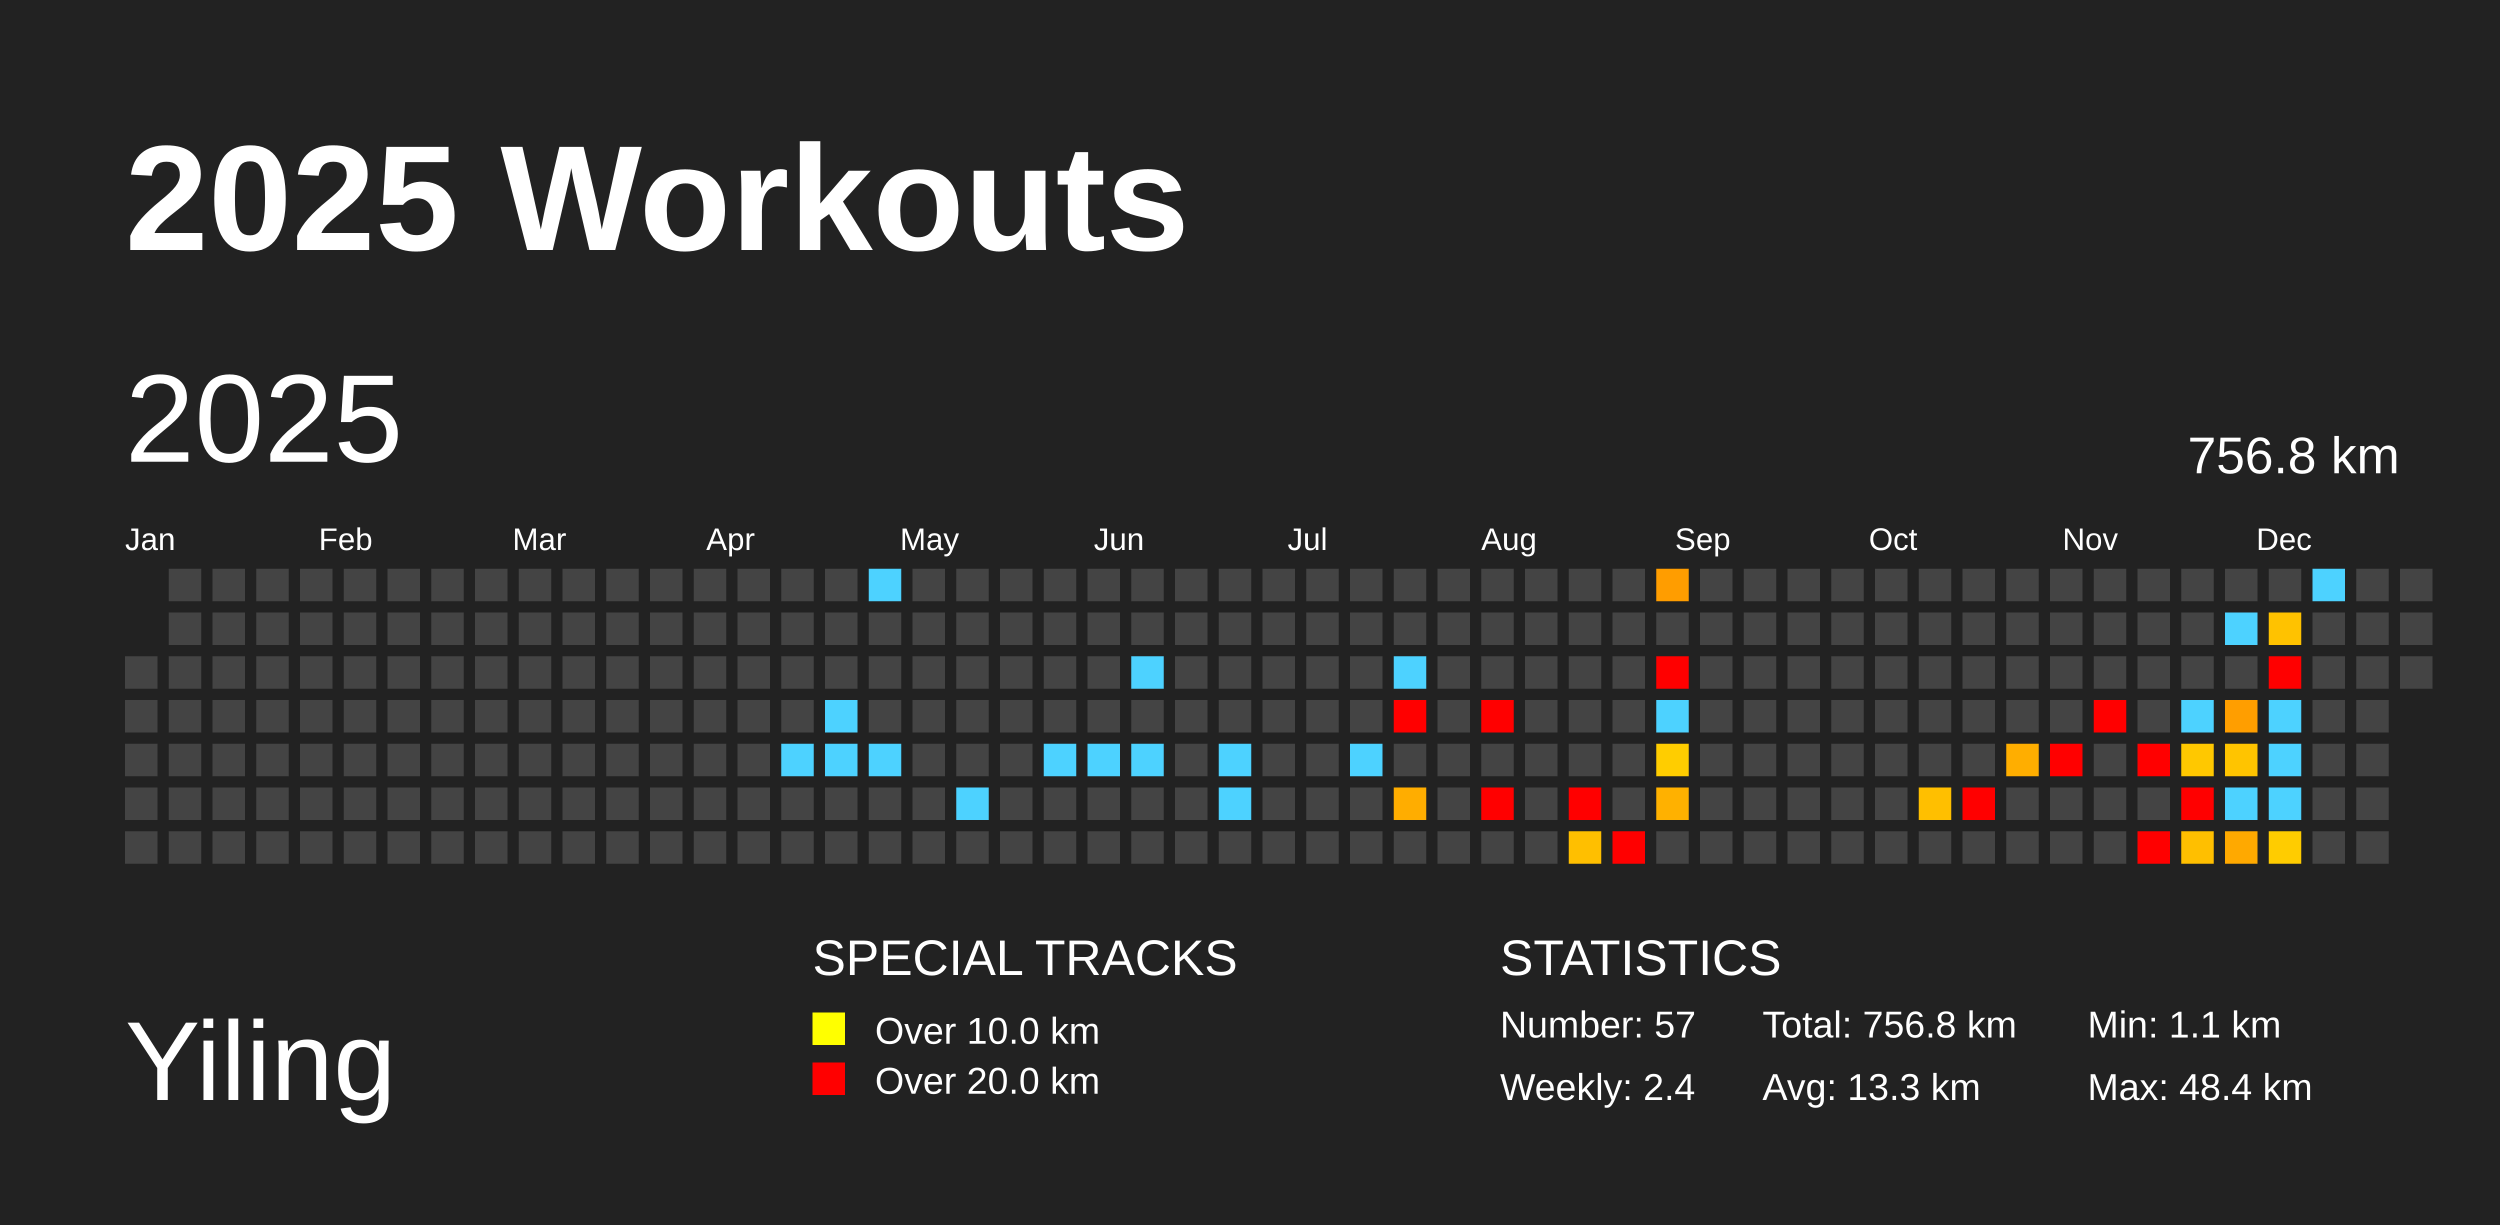
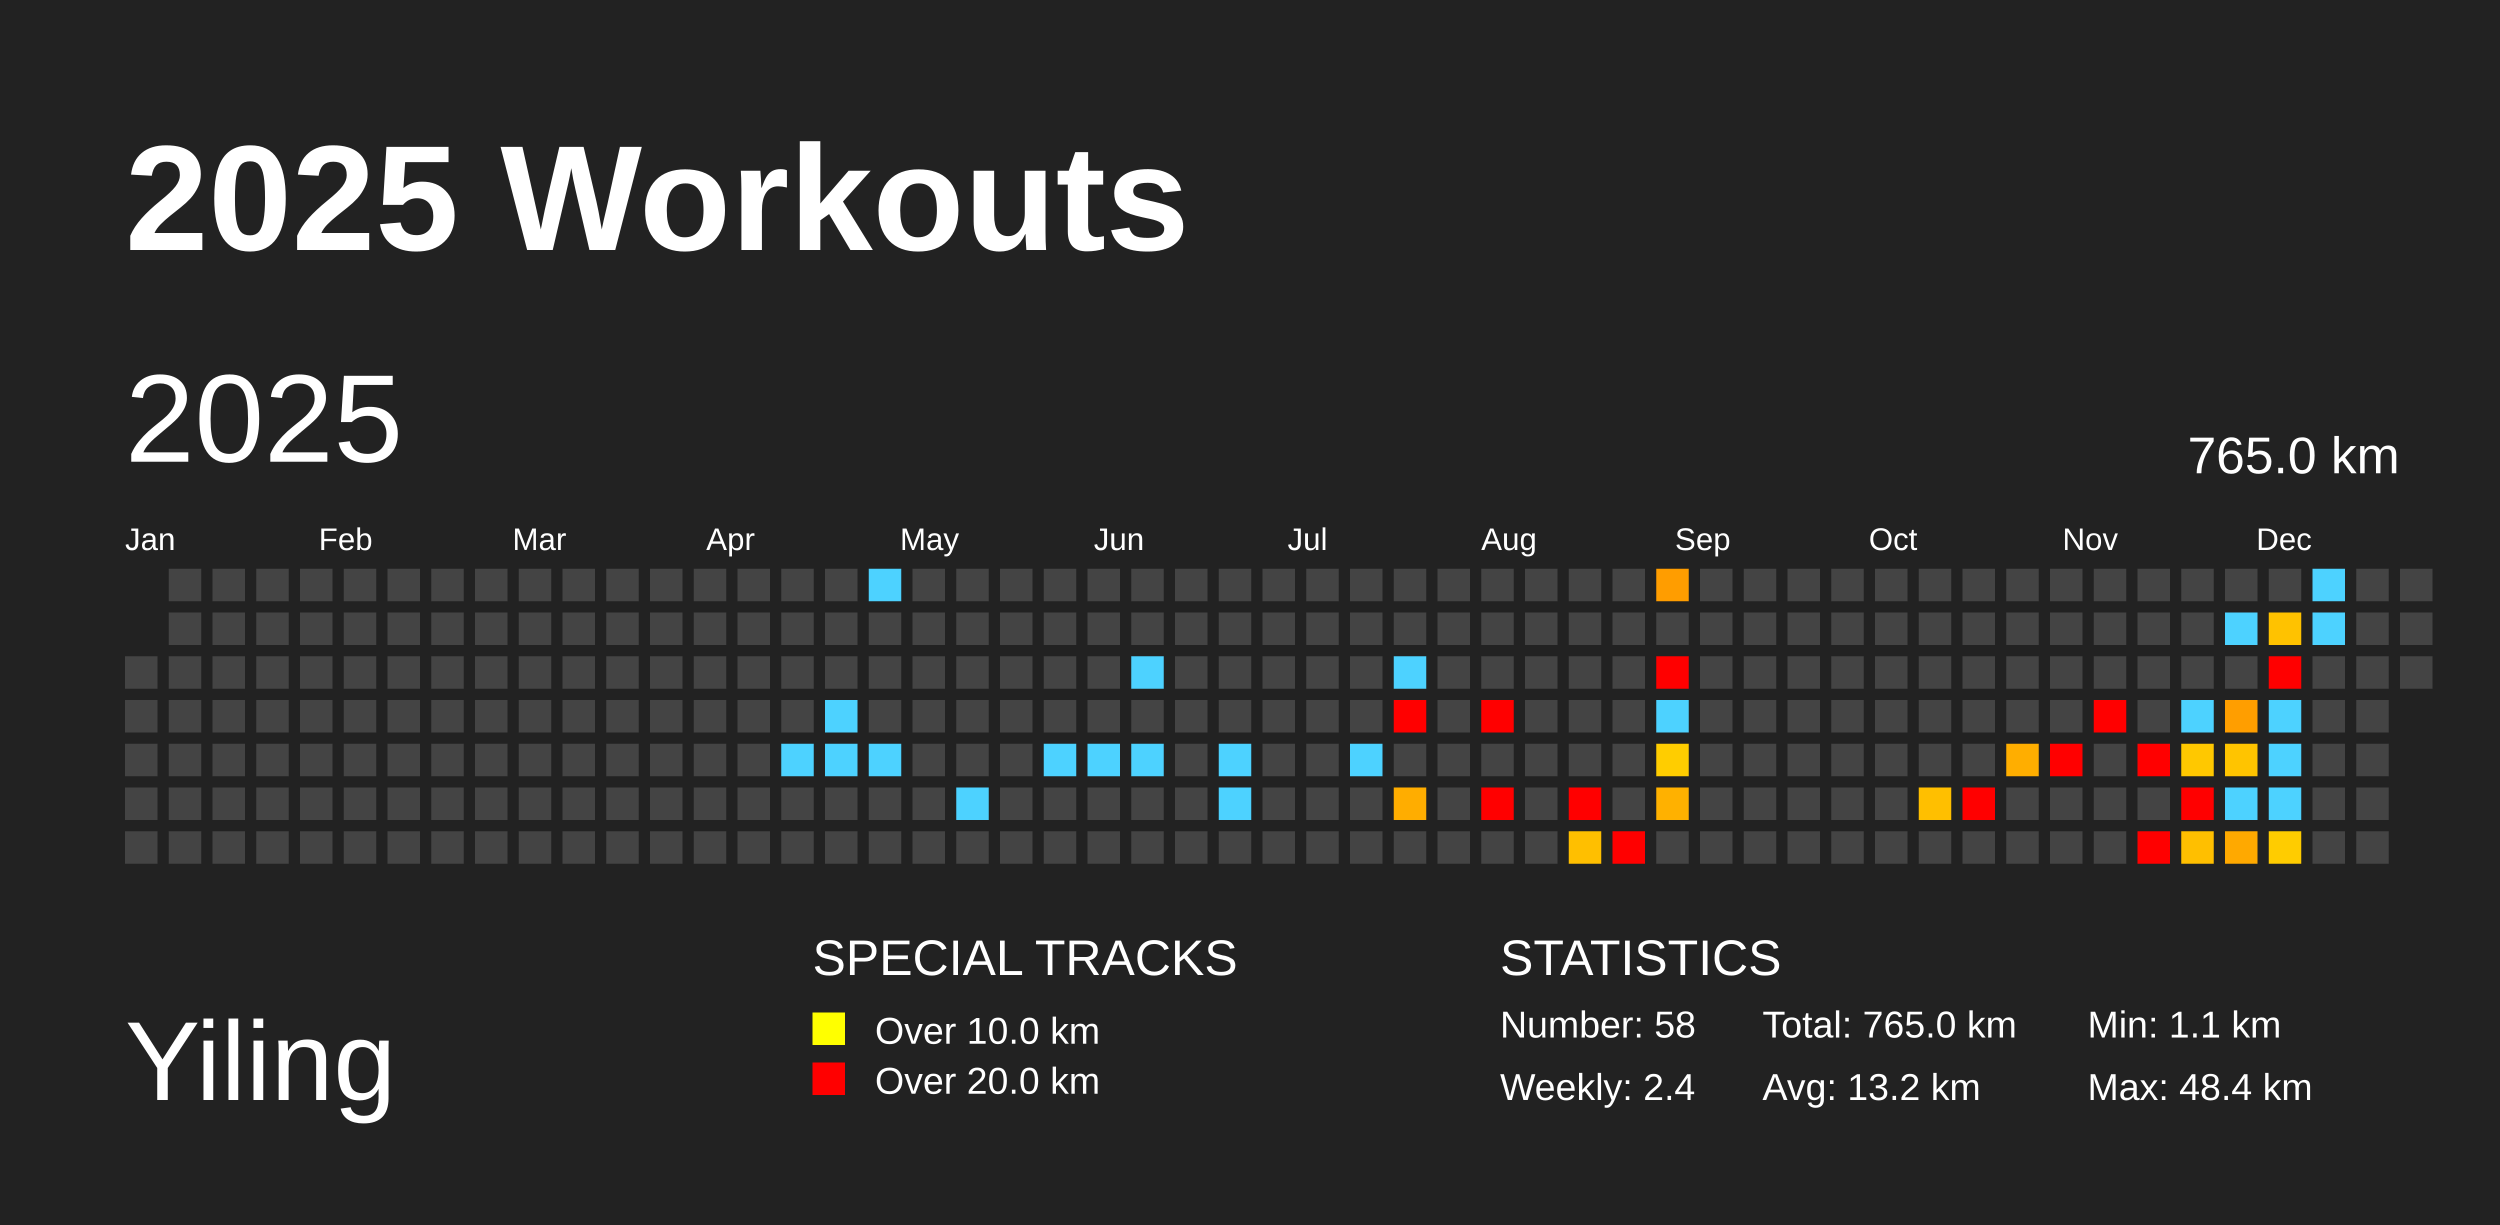
<svg xmlns="http://www.w3.org/2000/svg" baseProfile="full" height="98mm" version="1.1" viewBox="0,0,200,98" width="200mm">
  <defs />
  <rect fill="#222222" height="98" width="200" x="0" y="0" />
  <text fill="#FFFFFF" style="font-size:12px; font-family:Arial; font-weight:bold;" x="10" y="20">2025 Workouts</text>
  <text fill="#FFFFFF" style="font-size:9px; font-family:Arial" x="10" y="88">Yiling</text>
  <text fill="#FFFFFF" style="font-size:4px; font-family:Arial" x="65" y="78">SPECIAL TRACKS</text>
  <rect fill="yellow" height="2.6" width="2.6" x="65" y="81" />
  <text fill="#FFFFFF" style="font-size:3px; font-family:Arial" x="70" y="83.5">Over 10.0 km</text>
  <rect fill="red" height="2.6" width="2.6" x="65" y="85" />
  <text fill="#FFFFFF" style="font-size:3px; font-family:Arial" x="70" y="87.5">Over 20.0 km</text>
  <text fill="#FFFFFF" style="font-size:4px; font-family:Arial" x="120" y="78">STATISTICS</text>
-   <text fill="#FFFFFF" style="font-size:3px; font-family:Arial" x="120" y="83">Number: 57</text>
+   <text fill="#FFFFFF" style="font-size:3px; font-family:Arial" x="120" y="83">Number: 58</text>
  <text fill="#FFFFFF" style="font-size:3px; font-family:Arial" x="120" y="88">Weekly: 2.4</text>
-   <text fill="#FFFFFF" style="font-size:3px; font-family:Arial" x="141" y="83">Total: 756.8 km</text>
-   <text fill="#FFFFFF" style="font-size:3px; font-family:Arial" x="141" y="88">Avg: 13.3 km</text>
+   <text fill="#FFFFFF" style="font-size:3px; font-family:Arial" x="141" y="83">Total: 765.0 km</text>
+   <text fill="#FFFFFF" style="font-size:3px; font-family:Arial" x="141" y="88">Avg: 13.2 km</text>
  <text fill="#FFFFFF" style="font-size:3px; font-family:Arial" x="167" y="83">Min: 1.1 km</text>
  <text fill="#FFFFFF" style="font-size:3px; font-family:Arial" x="167" y="88">Max: 48.4 km</text>
  <text dominant-baseline="hanging" fill="#FFFFFF" style="font-size:10.0px; font-family:Arial;" x="10" y="30">2025</text>
-   <text dominant-baseline="hanging" fill="#FFFFFF" style="font-size:4.125px; font-family:Arial;" x="175" y="35">756.8 km</text>
+   <text dominant-baseline="hanging" fill="#FFFFFF" style="font-size:4.125px; font-family:Arial;" x="175" y="35">765.0 km</text>
  <text fill="#FFFFFF" style="font-size:2.5px; font-family:Arial" x="10.0" y="44">Jan</text>
  <text fill="#FFFFFF" style="font-size:2.5px; font-family:Arial" x="25.5" y="44">Feb</text>
  <text fill="#FFFFFF" style="font-size:2.5px; font-family:Arial" x="41.0" y="44">Mar</text>
  <text fill="#FFFFFF" style="font-size:2.5px; font-family:Arial" x="56.5" y="44">Apr</text>
  <text fill="#FFFFFF" style="font-size:2.5px; font-family:Arial" x="72.0" y="44">May</text>
  <text fill="#FFFFFF" style="font-size:2.5px; font-family:Arial" x="87.5" y="44">Jun</text>
  <text fill="#FFFFFF" style="font-size:2.5px; font-family:Arial" x="103.0" y="44">Jul</text>
  <text fill="#FFFFFF" style="font-size:2.5px; font-family:Arial" x="118.5" y="44">Aug</text>
  <text fill="#FFFFFF" style="font-size:2.5px; font-family:Arial" x="134.0" y="44">Sep</text>
  <text fill="#FFFFFF" style="font-size:2.5px; font-family:Arial" x="149.5" y="44">Oct</text>
  <text fill="#FFFFFF" style="font-size:2.5px; font-family:Arial" x="165.0" y="44">Nov</text>
  <text fill="#FFFFFF" style="font-size:2.5px; font-family:Arial" x="180.5" y="44">Dec</text>
  <rect fill="#444444" height="2.6" width="2.6" x="10.0" y="52.5" />
  <rect fill="#444444" height="2.6" width="2.6" x="10.0" y="56.0" />
  <rect fill="#444444" height="2.6" width="2.6" x="10.0" y="59.5" />
  <rect fill="#444444" height="2.6" width="2.6" x="10.0" y="63.0" />
  <rect fill="#444444" height="2.6" width="2.6" x="10.0" y="66.5" />
  <rect fill="#444444" height="2.6" width="2.6" x="13.5" y="45.5" />
  <rect fill="#444444" height="2.6" width="2.6" x="13.5" y="49.0" />
  <rect fill="#444444" height="2.6" width="2.6" x="13.5" y="52.5" />
  <rect fill="#444444" height="2.6" width="2.6" x="13.5" y="56.0" />
  <rect fill="#444444" height="2.6" width="2.6" x="13.5" y="59.5" />
  <rect fill="#444444" height="2.6" width="2.6" x="13.5" y="63.0" />
  <rect fill="#444444" height="2.6" width="2.6" x="13.5" y="66.5" />
  <rect fill="#444444" height="2.6" width="2.6" x="17.0" y="45.5" />
  <rect fill="#444444" height="2.6" width="2.6" x="17.0" y="49.0" />
  <rect fill="#444444" height="2.6" width="2.6" x="17.0" y="52.5" />
  <rect fill="#444444" height="2.6" width="2.6" x="17.0" y="56.0" />
  <rect fill="#444444" height="2.6" width="2.6" x="17.0" y="59.5" />
  <rect fill="#444444" height="2.6" width="2.6" x="17.0" y="63.0" />
  <rect fill="#444444" height="2.6" width="2.6" x="17.0" y="66.5" />
  <rect fill="#444444" height="2.6" width="2.6" x="20.5" y="45.5" />
  <rect fill="#444444" height="2.6" width="2.6" x="20.5" y="49.0" />
  <rect fill="#444444" height="2.6" width="2.6" x="20.5" y="52.5" />
  <rect fill="#444444" height="2.6" width="2.6" x="20.5" y="56.0" />
  <rect fill="#444444" height="2.6" width="2.6" x="20.5" y="59.5" />
  <rect fill="#444444" height="2.6" width="2.6" x="20.5" y="63.0" />
  <rect fill="#444444" height="2.6" width="2.6" x="20.5" y="66.5" />
  <rect fill="#444444" height="2.6" width="2.6" x="24.0" y="45.5" />
  <rect fill="#444444" height="2.6" width="2.6" x="24.0" y="49.0" />
  <rect fill="#444444" height="2.6" width="2.6" x="24.0" y="52.5" />
  <rect fill="#444444" height="2.6" width="2.6" x="24.0" y="56.0" />
  <rect fill="#444444" height="2.6" width="2.6" x="24.0" y="59.5" />
  <rect fill="#444444" height="2.6" width="2.6" x="24.0" y="63.0" />
  <rect fill="#444444" height="2.6" width="2.6" x="24.0" y="66.5" />
  <rect fill="#444444" height="2.6" width="2.6" x="27.5" y="45.5" />
  <rect fill="#444444" height="2.6" width="2.6" x="27.5" y="49.0" />
  <rect fill="#444444" height="2.6" width="2.6" x="27.5" y="52.5" />
  <rect fill="#444444" height="2.6" width="2.6" x="27.5" y="56.0" />
  <rect fill="#444444" height="2.6" width="2.6" x="27.5" y="59.5" />
  <rect fill="#444444" height="2.6" width="2.6" x="27.5" y="63.0" />
  <rect fill="#444444" height="2.6" width="2.6" x="27.5" y="66.5" />
  <rect fill="#444444" height="2.6" width="2.6" x="31.0" y="45.5" />
  <rect fill="#444444" height="2.6" width="2.6" x="31.0" y="49.0" />
  <rect fill="#444444" height="2.6" width="2.6" x="31.0" y="52.5" />
  <rect fill="#444444" height="2.6" width="2.6" x="31.0" y="56.0" />
  <rect fill="#444444" height="2.6" width="2.6" x="31.0" y="59.5" />
  <rect fill="#444444" height="2.6" width="2.6" x="31.0" y="63.0" />
  <rect fill="#444444" height="2.6" width="2.6" x="31.0" y="66.5" />
  <rect fill="#444444" height="2.6" width="2.6" x="34.5" y="45.5" />
  <rect fill="#444444" height="2.6" width="2.6" x="34.5" y="49.0" />
  <rect fill="#444444" height="2.6" width="2.6" x="34.5" y="52.5" />
  <rect fill="#444444" height="2.6" width="2.6" x="34.5" y="56.0" />
  <rect fill="#444444" height="2.6" width="2.6" x="34.5" y="59.5" />
  <rect fill="#444444" height="2.6" width="2.6" x="34.5" y="63.0" />
  <rect fill="#444444" height="2.6" width="2.6" x="34.5" y="66.5" />
  <rect fill="#444444" height="2.6" width="2.6" x="38.0" y="45.5" />
  <rect fill="#444444" height="2.6" width="2.6" x="38.0" y="49.0" />
  <rect fill="#444444" height="2.6" width="2.6" x="38.0" y="52.5" />
  <rect fill="#444444" height="2.6" width="2.6" x="38.0" y="56.0" />
  <rect fill="#444444" height="2.6" width="2.6" x="38.0" y="59.5" />
  <rect fill="#444444" height="2.6" width="2.6" x="38.0" y="63.0" />
  <rect fill="#444444" height="2.6" width="2.6" x="38.0" y="66.5" />
  <rect fill="#444444" height="2.6" width="2.6" x="41.5" y="45.5" />
  <rect fill="#444444" height="2.6" width="2.6" x="41.5" y="49.0" />
  <rect fill="#444444" height="2.6" width="2.6" x="41.5" y="52.5" />
  <rect fill="#444444" height="2.6" width="2.6" x="41.5" y="56.0" />
  <rect fill="#444444" height="2.6" width="2.6" x="41.5" y="59.5" />
  <rect fill="#444444" height="2.6" width="2.6" x="41.5" y="63.0" />
  <rect fill="#444444" height="2.6" width="2.6" x="41.5" y="66.5" />
  <rect fill="#444444" height="2.6" width="2.6" x="45.0" y="45.5" />
  <rect fill="#444444" height="2.6" width="2.6" x="45.0" y="49.0" />
  <rect fill="#444444" height="2.6" width="2.6" x="45.0" y="52.5" />
  <rect fill="#444444" height="2.6" width="2.6" x="45.0" y="56.0" />
  <rect fill="#444444" height="2.6" width="2.6" x="45.0" y="59.5" />
  <rect fill="#444444" height="2.6" width="2.6" x="45.0" y="63.0" />
  <rect fill="#444444" height="2.6" width="2.6" x="45.0" y="66.5" />
  <rect fill="#444444" height="2.6" width="2.6" x="48.5" y="45.5" />
  <rect fill="#444444" height="2.6" width="2.6" x="48.5" y="49.0" />
  <rect fill="#444444" height="2.6" width="2.6" x="48.5" y="52.5" />
  <rect fill="#444444" height="2.6" width="2.6" x="48.5" y="56.0" />
  <rect fill="#444444" height="2.6" width="2.6" x="48.5" y="59.5" />
  <rect fill="#444444" height="2.6" width="2.6" x="48.5" y="63.0" />
  <rect fill="#444444" height="2.6" width="2.6" x="48.5" y="66.5" />
  <rect fill="#444444" height="2.6" width="2.6" x="52.0" y="45.5" />
  <rect fill="#444444" height="2.6" width="2.6" x="52.0" y="49.0" />
  <rect fill="#444444" height="2.6" width="2.6" x="52.0" y="52.5" />
  <rect fill="#444444" height="2.6" width="2.6" x="52.0" y="56.0" />
  <rect fill="#444444" height="2.6" width="2.6" x="52.0" y="59.5" />
  <rect fill="#444444" height="2.6" width="2.6" x="52.0" y="63.0" />
  <rect fill="#444444" height="2.6" width="2.6" x="52.0" y="66.5" />
  <rect fill="#444444" height="2.6" width="2.6" x="55.5" y="45.5" />
  <rect fill="#444444" height="2.6" width="2.6" x="55.5" y="49.0" />
  <rect fill="#444444" height="2.6" width="2.6" x="55.5" y="52.5" />
  <rect fill="#444444" height="2.6" width="2.6" x="55.5" y="56.0" />
  <rect fill="#444444" height="2.6" width="2.6" x="55.5" y="59.5" />
  <rect fill="#444444" height="2.6" width="2.6" x="55.5" y="63.0" />
  <rect fill="#444444" height="2.6" width="2.6" x="55.5" y="66.5" />
  <rect fill="#444444" height="2.6" width="2.6" x="59.0" y="45.5" />
  <rect fill="#444444" height="2.6" width="2.6" x="59.0" y="49.0" />
  <rect fill="#444444" height="2.6" width="2.6" x="59.0" y="52.5" />
  <rect fill="#444444" height="2.6" width="2.6" x="59.0" y="56.0" />
  <rect fill="#444444" height="2.6" width="2.6" x="59.0" y="59.5" />
  <rect fill="#444444" height="2.6" width="2.6" x="59.0" y="63.0" />
  <rect fill="#444444" height="2.6" width="2.6" x="59.0" y="66.5" />
  <rect fill="#444444" height="2.6" width="2.6" x="62.5" y="45.5" />
  <rect fill="#444444" height="2.6" width="2.6" x="62.5" y="49.0" />
  <rect fill="#444444" height="2.6" width="2.6" x="62.5" y="52.5" />
  <rect fill="#444444" height="2.6" width="2.6" x="62.5" y="56.0" />
  <rect fill="#4dd2ff" height="2.6" width="2.6" x="62.5" y="59.5" />
  <rect fill="#444444" height="2.6" width="2.6" x="62.5" y="63.0" />
  <rect fill="#444444" height="2.6" width="2.6" x="62.5" y="66.5" />
  <rect fill="#444444" height="2.6" width="2.6" x="66.0" y="45.5" />
  <rect fill="#444444" height="2.6" width="2.6" x="66.0" y="49.0" />
  <rect fill="#444444" height="2.6" width="2.6" x="66.0" y="52.5" />
  <rect fill="#4dd2ff" height="2.6" width="2.6" x="66.0" y="56.0" />
  <rect fill="#4dd2ff" height="2.6" width="2.6" x="66.0" y="59.5" />
  <rect fill="#444444" height="2.6" width="2.6" x="66.0" y="63.0" />
  <rect fill="#444444" height="2.6" width="2.6" x="66.0" y="66.5" />
  <rect fill="#4dd2ff" height="2.6" width="2.6" x="69.5" y="45.5" />
  <rect fill="#444444" height="2.6" width="2.6" x="69.5" y="49.0" />
  <rect fill="#444444" height="2.6" width="2.6" x="69.5" y="52.5" />
  <rect fill="#444444" height="2.6" width="2.6" x="69.5" y="56.0" />
  <rect fill="#4dd2ff" height="2.6" width="2.6" x="69.5" y="59.5" />
  <rect fill="#444444" height="2.6" width="2.6" x="69.5" y="63.0" />
  <rect fill="#444444" height="2.6" width="2.6" x="69.5" y="66.5" />
  <rect fill="#444444" height="2.6" width="2.6" x="73.0" y="45.5" />
  <rect fill="#444444" height="2.6" width="2.6" x="73.0" y="49.0" />
  <rect fill="#444444" height="2.6" width="2.6" x="73.0" y="52.5" />
  <rect fill="#444444" height="2.6" width="2.6" x="73.0" y="56.0" />
  <rect fill="#444444" height="2.6" width="2.6" x="73.0" y="59.5" />
  <rect fill="#444444" height="2.6" width="2.6" x="73.0" y="63.0" />
  <rect fill="#444444" height="2.6" width="2.6" x="73.0" y="66.5" />
  <rect fill="#444444" height="2.6" width="2.6" x="76.5" y="45.5" />
  <rect fill="#444444" height="2.6" width="2.6" x="76.5" y="49.0" />
  <rect fill="#444444" height="2.6" width="2.6" x="76.5" y="52.5" />
  <rect fill="#444444" height="2.6" width="2.6" x="76.5" y="56.0" />
  <rect fill="#444444" height="2.6" width="2.6" x="76.5" y="59.5" />
  <rect fill="#4dd2ff" height="2.6" width="2.6" x="76.5" y="63.0" />
  <rect fill="#444444" height="2.6" width="2.6" x="76.5" y="66.5" />
  <rect fill="#444444" height="2.6" width="2.6" x="80.0" y="45.5" />
  <rect fill="#444444" height="2.6" width="2.6" x="80.0" y="49.0" />
  <rect fill="#444444" height="2.6" width="2.6" x="80.0" y="52.5" />
  <rect fill="#444444" height="2.6" width="2.6" x="80.0" y="56.0" />
  <rect fill="#444444" height="2.6" width="2.6" x="80.0" y="59.5" />
  <rect fill="#444444" height="2.6" width="2.6" x="80.0" y="63.0" />
  <rect fill="#444444" height="2.6" width="2.6" x="80.0" y="66.5" />
  <rect fill="#444444" height="2.6" width="2.6" x="83.5" y="45.5" />
  <rect fill="#444444" height="2.6" width="2.6" x="83.5" y="49.0" />
  <rect fill="#444444" height="2.6" width="2.6" x="83.5" y="52.5" />
  <rect fill="#444444" height="2.6" width="2.6" x="83.5" y="56.0" />
  <rect fill="#4dd2ff" height="2.6" width="2.6" x="83.5" y="59.5" />
  <rect fill="#444444" height="2.6" width="2.6" x="83.5" y="63.0" />
  <rect fill="#444444" height="2.6" width="2.6" x="83.5" y="66.5" />
  <rect fill="#444444" height="2.6" width="2.6" x="87.0" y="45.5" />
  <rect fill="#444444" height="2.6" width="2.6" x="87.0" y="49.0" />
  <rect fill="#444444" height="2.6" width="2.6" x="87.0" y="52.5" />
  <rect fill="#444444" height="2.6" width="2.6" x="87.0" y="56.0" />
  <rect fill="#4dd2ff" height="2.6" width="2.6" x="87.0" y="59.5" />
  <rect fill="#444444" height="2.6" width="2.6" x="87.0" y="63.0" />
  <rect fill="#444444" height="2.6" width="2.6" x="87.0" y="66.5" />
  <rect fill="#444444" height="2.6" width="2.6" x="90.5" y="45.5" />
  <rect fill="#444444" height="2.6" width="2.6" x="90.5" y="49.0" />
  <rect fill="#4dd2ff" height="2.6" width="2.6" x="90.5" y="52.5" />
  <rect fill="#444444" height="2.6" width="2.6" x="90.5" y="56.0" />
  <rect fill="#4dd2ff" height="2.6" width="2.6" x="90.5" y="59.5" />
  <rect fill="#444444" height="2.6" width="2.6" x="90.5" y="63.0" />
  <rect fill="#444444" height="2.6" width="2.6" x="90.5" y="66.5" />
  <rect fill="#444444" height="2.6" width="2.6" x="94.0" y="45.5" />
  <rect fill="#444444" height="2.6" width="2.6" x="94.0" y="49.0" />
  <rect fill="#444444" height="2.6" width="2.6" x="94.0" y="52.5" />
  <rect fill="#444444" height="2.6" width="2.6" x="94.0" y="56.0" />
  <rect fill="#444444" height="2.6" width="2.6" x="94.0" y="59.5" />
  <rect fill="#444444" height="2.6" width="2.6" x="94.0" y="63.0" />
  <rect fill="#444444" height="2.6" width="2.6" x="94.0" y="66.5" />
  <rect fill="#444444" height="2.6" width="2.6" x="97.5" y="45.5" />
  <rect fill="#444444" height="2.6" width="2.6" x="97.5" y="49.0" />
  <rect fill="#444444" height="2.6" width="2.6" x="97.5" y="52.5" />
  <rect fill="#444444" height="2.6" width="2.6" x="97.5" y="56.0" />
  <rect fill="#4dd2ff" height="2.6" width="2.6" x="97.5" y="59.5" />
  <rect fill="#4dd2ff" height="2.6" width="2.6" x="97.5" y="63.0" />
  <rect fill="#444444" height="2.6" width="2.6" x="97.5" y="66.5" />
  <rect fill="#444444" height="2.6" width="2.6" x="101.0" y="45.5" />
  <rect fill="#444444" height="2.6" width="2.6" x="101.0" y="49.0" />
  <rect fill="#444444" height="2.6" width="2.6" x="101.0" y="52.5" />
  <rect fill="#444444" height="2.6" width="2.6" x="101.0" y="56.0" />
  <rect fill="#444444" height="2.6" width="2.6" x="101.0" y="59.5" />
  <rect fill="#444444" height="2.6" width="2.6" x="101.0" y="63.0" />
  <rect fill="#444444" height="2.6" width="2.6" x="101.0" y="66.5" />
  <rect fill="#444444" height="2.6" width="2.6" x="104.5" y="45.5" />
  <rect fill="#444444" height="2.6" width="2.6" x="104.5" y="49.0" />
  <rect fill="#444444" height="2.6" width="2.6" x="104.5" y="52.5" />
  <rect fill="#444444" height="2.6" width="2.6" x="104.5" y="56.0" />
  <rect fill="#444444" height="2.6" width="2.6" x="104.5" y="59.5" />
  <rect fill="#444444" height="2.6" width="2.6" x="104.5" y="63.0" />
  <rect fill="#444444" height="2.6" width="2.6" x="104.5" y="66.5" />
  <rect fill="#444444" height="2.6" width="2.6" x="108.0" y="45.5" />
  <rect fill="#444444" height="2.6" width="2.6" x="108.0" y="49.0" />
  <rect fill="#444444" height="2.6" width="2.6" x="108.0" y="52.5" />
  <rect fill="#444444" height="2.6" width="2.6" x="108.0" y="56.0" />
  <rect fill="#4dd2ff" height="2.6" width="2.6" x="108.0" y="59.5" />
  <rect fill="#444444" height="2.6" width="2.6" x="108.0" y="63.0" />
  <rect fill="#444444" height="2.6" width="2.6" x="108.0" y="66.5" />
  <rect fill="#444444" height="2.6" width="2.6" x="111.5" y="45.5" />
  <rect fill="#444444" height="2.6" width="2.6" x="111.5" y="49.0" />
  <rect fill="#4dd2ff" height="2.6" width="2.6" x="111.5" y="52.5" />
  <rect fill="red" height="2.6" width="2.6" x="111.5" y="56.0" />
  <rect fill="#444444" height="2.6" width="2.6" x="111.5" y="59.5" />
  <rect fill="#ffad00" height="2.6" width="2.6" x="111.5" y="63.0" />
  <rect fill="#444444" height="2.6" width="2.6" x="111.5" y="66.5" />
  <rect fill="#444444" height="2.6" width="2.6" x="115.0" y="45.5" />
  <rect fill="#444444" height="2.6" width="2.6" x="115.0" y="49.0" />
  <rect fill="#444444" height="2.6" width="2.6" x="115.0" y="52.5" />
  <rect fill="#444444" height="2.6" width="2.6" x="115.0" y="56.0" />
  <rect fill="#444444" height="2.6" width="2.6" x="115.0" y="59.5" />
  <rect fill="#444444" height="2.6" width="2.6" x="115.0" y="63.0" />
  <rect fill="#444444" height="2.6" width="2.6" x="115.0" y="66.5" />
  <rect fill="#444444" height="2.6" width="2.6" x="118.5" y="45.5" />
  <rect fill="#444444" height="2.6" width="2.6" x="118.5" y="49.0" />
  <rect fill="#444444" height="2.6" width="2.6" x="118.5" y="52.5" />
  <rect fill="red" height="2.6" width="2.6" x="118.5" y="56.0" />
  <rect fill="#444444" height="2.6" width="2.6" x="118.5" y="59.5" />
  <rect fill="red" height="2.6" width="2.6" x="118.5" y="63.0" />
  <rect fill="#444444" height="2.6" width="2.6" x="118.5" y="66.5" />
  <rect fill="#444444" height="2.6" width="2.6" x="122.0" y="45.5" />
  <rect fill="#444444" height="2.6" width="2.6" x="122.0" y="49.0" />
  <rect fill="#444444" height="2.6" width="2.6" x="122.0" y="52.5" />
  <rect fill="#444444" height="2.6" width="2.6" x="122.0" y="56.0" />
  <rect fill="#444444" height="2.6" width="2.6" x="122.0" y="59.5" />
  <rect fill="#444444" height="2.6" width="2.6" x="122.0" y="63.0" />
  <rect fill="#444444" height="2.6" width="2.6" x="122.0" y="66.5" />
  <rect fill="#444444" height="2.6" width="2.6" x="125.5" y="45.5" />
  <rect fill="#444444" height="2.6" width="2.6" x="125.5" y="49.0" />
  <rect fill="#444444" height="2.6" width="2.6" x="125.5" y="52.5" />
  <rect fill="#444444" height="2.6" width="2.6" x="125.5" y="56.0" />
  <rect fill="#444444" height="2.6" width="2.6" x="125.5" y="59.5" />
  <rect fill="red" height="2.6" width="2.6" x="125.5" y="63.0" />
  <rect fill="#ffbf00" height="2.6" width="2.6" x="125.5" y="66.5" />
  <rect fill="#444444" height="2.6" width="2.6" x="129.0" y="45.5" />
  <rect fill="#444444" height="2.6" width="2.6" x="129.0" y="49.0" />
  <rect fill="#444444" height="2.6" width="2.6" x="129.0" y="52.5" />
  <rect fill="#444444" height="2.6" width="2.6" x="129.0" y="56.0" />
  <rect fill="#444444" height="2.6" width="2.6" x="129.0" y="59.5" />
  <rect fill="#444444" height="2.6" width="2.6" x="129.0" y="63.0" />
  <rect fill="red" height="2.6" width="2.6" x="129.0" y="66.5" />
  <rect fill="#ff9d00" height="2.6" width="2.6" x="132.5" y="45.5" />
  <rect fill="#444444" height="2.6" width="2.6" x="132.5" y="49.0" />
  <rect fill="red" height="2.6" width="2.6" x="132.5" y="52.5" />
  <rect fill="#4dd2ff" height="2.6" width="2.6" x="132.5" y="56.0" />
  <rect fill="#ffcd00" height="2.6" width="2.6" x="132.5" y="59.5" />
  <rect fill="#ffb100" height="2.6" width="2.6" x="132.5" y="63.0" />
  <rect fill="#444444" height="2.6" width="2.6" x="132.5" y="66.5" />
  <rect fill="#444444" height="2.6" width="2.6" x="136.0" y="45.5" />
  <rect fill="#444444" height="2.6" width="2.6" x="136.0" y="49.0" />
  <rect fill="#444444" height="2.6" width="2.6" x="136.0" y="52.5" />
  <rect fill="#444444" height="2.6" width="2.6" x="136.0" y="56.0" />
  <rect fill="#444444" height="2.6" width="2.6" x="136.0" y="59.5" />
  <rect fill="#444444" height="2.6" width="2.6" x="136.0" y="63.0" />
  <rect fill="#444444" height="2.6" width="2.6" x="136.0" y="66.5" />
  <rect fill="#444444" height="2.6" width="2.6" x="139.5" y="45.5" />
  <rect fill="#444444" height="2.6" width="2.6" x="139.5" y="49.0" />
  <rect fill="#444444" height="2.6" width="2.6" x="139.5" y="52.5" />
  <rect fill="#444444" height="2.6" width="2.6" x="139.5" y="56.0" />
  <rect fill="#444444" height="2.6" width="2.6" x="139.5" y="59.5" />
  <rect fill="#444444" height="2.6" width="2.6" x="139.5" y="63.0" />
  <rect fill="#444444" height="2.6" width="2.6" x="139.5" y="66.5" />
  <rect fill="#444444" height="2.6" width="2.6" x="143.0" y="45.5" />
  <rect fill="#444444" height="2.6" width="2.6" x="143.0" y="49.0" />
  <rect fill="#444444" height="2.6" width="2.6" x="143.0" y="52.5" />
  <rect fill="#444444" height="2.6" width="2.6" x="143.0" y="56.0" />
  <rect fill="#444444" height="2.6" width="2.6" x="143.0" y="59.5" />
  <rect fill="#444444" height="2.6" width="2.6" x="143.0" y="63.0" />
  <rect fill="#444444" height="2.6" width="2.6" x="143.0" y="66.5" />
  <rect fill="#444444" height="2.6" width="2.6" x="146.5" y="45.5" />
  <rect fill="#444444" height="2.6" width="2.6" x="146.5" y="49.0" />
  <rect fill="#444444" height="2.6" width="2.6" x="146.5" y="52.5" />
  <rect fill="#444444" height="2.6" width="2.6" x="146.5" y="56.0" />
  <rect fill="#444444" height="2.6" width="2.6" x="146.5" y="59.5" />
  <rect fill="#444444" height="2.6" width="2.6" x="146.5" y="63.0" />
  <rect fill="#444444" height="2.6" width="2.6" x="146.5" y="66.5" />
  <rect fill="#444444" height="2.6" width="2.6" x="150.0" y="45.5" />
  <rect fill="#444444" height="2.6" width="2.6" x="150.0" y="49.0" />
  <rect fill="#444444" height="2.6" width="2.6" x="150.0" y="52.5" />
  <rect fill="#444444" height="2.6" width="2.6" x="150.0" y="56.0" />
  <rect fill="#444444" height="2.6" width="2.6" x="150.0" y="59.5" />
  <rect fill="#444444" height="2.6" width="2.6" x="150.0" y="63.0" />
  <rect fill="#444444" height="2.6" width="2.6" x="150.0" y="66.5" />
  <rect fill="#444444" height="2.6" width="2.6" x="153.5" y="45.5" />
  <rect fill="#444444" height="2.6" width="2.6" x="153.5" y="49.0" />
  <rect fill="#444444" height="2.6" width="2.6" x="153.5" y="52.5" />
  <rect fill="#444444" height="2.6" width="2.6" x="153.5" y="56.0" />
  <rect fill="#444444" height="2.6" width="2.6" x="153.5" y="59.5" />
  <rect fill="#ffbf00" height="2.6" width="2.6" x="153.5" y="63.0" />
  <rect fill="#444444" height="2.6" width="2.6" x="153.5" y="66.5" />
  <rect fill="#444444" height="2.6" width="2.6" x="157.0" y="45.5" />
  <rect fill="#444444" height="2.6" width="2.6" x="157.0" y="49.0" />
  <rect fill="#444444" height="2.6" width="2.6" x="157.0" y="52.5" />
  <rect fill="#444444" height="2.6" width="2.6" x="157.0" y="56.0" />
  <rect fill="#444444" height="2.6" width="2.6" x="157.0" y="59.5" />
  <rect fill="red" height="2.6" width="2.6" x="157.0" y="63.0" />
  <rect fill="#444444" height="2.6" width="2.6" x="157.0" y="66.5" />
  <rect fill="#444444" height="2.6" width="2.6" x="160.5" y="45.5" />
  <rect fill="#444444" height="2.6" width="2.6" x="160.5" y="49.0" />
  <rect fill="#444444" height="2.6" width="2.6" x="160.5" y="52.5" />
  <rect fill="#444444" height="2.6" width="2.6" x="160.5" y="56.0" />
  <rect fill="#ffae00" height="2.6" width="2.6" x="160.5" y="59.5" />
  <rect fill="#444444" height="2.6" width="2.6" x="160.5" y="63.0" />
  <rect fill="#444444" height="2.6" width="2.6" x="160.5" y="66.5" />
  <rect fill="#444444" height="2.6" width="2.6" x="164.0" y="45.5" />
  <rect fill="#444444" height="2.6" width="2.6" x="164.0" y="49.0" />
  <rect fill="#444444" height="2.6" width="2.6" x="164.0" y="52.5" />
  <rect fill="#444444" height="2.6" width="2.6" x="164.0" y="56.0" />
  <rect fill="red" height="2.6" width="2.6" x="164.0" y="59.5" />
  <rect fill="#444444" height="2.6" width="2.6" x="164.0" y="63.0" />
  <rect fill="#444444" height="2.6" width="2.6" x="164.0" y="66.5" />
  <rect fill="#444444" height="2.6" width="2.6" x="167.5" y="45.5" />
  <rect fill="#444444" height="2.6" width="2.6" x="167.5" y="49.0" />
  <rect fill="#444444" height="2.6" width="2.6" x="167.5" y="52.5" />
  <rect fill="red" height="2.6" width="2.6" x="167.5" y="56.0" />
  <rect fill="#444444" height="2.6" width="2.6" x="167.5" y="59.5" />
  <rect fill="#444444" height="2.6" width="2.6" x="167.5" y="63.0" />
  <rect fill="#444444" height="2.6" width="2.6" x="167.5" y="66.5" />
  <rect fill="#444444" height="2.6" width="2.6" x="171.0" y="45.5" />
  <rect fill="#444444" height="2.6" width="2.6" x="171.0" y="49.0" />
  <rect fill="#444444" height="2.6" width="2.6" x="171.0" y="52.5" />
  <rect fill="#444444" height="2.6" width="2.6" x="171.0" y="56.0" />
  <rect fill="red" height="2.6" width="2.6" x="171.0" y="59.5" />
  <rect fill="#444444" height="2.6" width="2.6" x="171.0" y="63.0" />
  <rect fill="red" height="2.6" width="2.6" x="171.0" y="66.5" />
  <rect fill="#444444" height="2.6" width="2.6" x="174.5" y="45.5" />
  <rect fill="#444444" height="2.6" width="2.6" x="174.5" y="49.0" />
  <rect fill="#444444" height="2.6" width="2.6" x="174.5" y="52.5" />
  <rect fill="#4dd2ff" height="2.6" width="2.6" x="174.5" y="56.0" />
  <rect fill="#ffc800" height="2.6" width="2.6" x="174.5" y="59.5" />
  <rect fill="red" height="2.6" width="2.6" x="174.5" y="63.0" />
  <rect fill="#ffbf00" height="2.6" width="2.6" x="174.5" y="66.5" />
  <rect fill="#444444" height="2.6" width="2.6" x="178.0" y="45.5" />
  <rect fill="#4dd2ff" height="2.6" width="2.6" x="178.0" y="49.0" />
  <rect fill="#444444" height="2.6" width="2.6" x="178.0" y="52.5" />
  <rect fill="#ff9e00" height="2.6" width="2.6" x="178.0" y="56.0" />
  <rect fill="#ffc400" height="2.6" width="2.6" x="178.0" y="59.5" />
  <rect fill="#4dd2ff" height="2.6" width="2.6" x="178.0" y="63.0" />
  <rect fill="#ffa900" height="2.6" width="2.6" x="178.0" y="66.5" />
  <rect fill="#444444" height="2.6" width="2.6" x="181.5" y="45.5" />
  <rect fill="#ffc200" height="2.6" width="2.6" x="181.5" y="49.0" />
  <rect fill="red" height="2.6" width="2.6" x="181.5" y="52.5" />
  <rect fill="#4dd2ff" height="2.6" width="2.6" x="181.5" y="56.0" />
  <rect fill="#4dd2ff" height="2.6" width="2.6" x="181.5" y="59.5" />
  <rect fill="#4dd2ff" height="2.6" width="2.6" x="181.5" y="63.0" />
  <rect fill="#ffcc00" height="2.6" width="2.6" x="181.5" y="66.5" />
  <rect fill="#4dd2ff" height="2.6" width="2.6" x="185.0" y="45.5" />
-   <rect fill="#444444" height="2.6" width="2.6" x="185.0" y="49.0" />
+   <rect fill="#4dd2ff" height="2.6" width="2.6" x="185.0" y="49.0" />
  <rect fill="#444444" height="2.6" width="2.6" x="185.0" y="52.5" />
  <rect fill="#444444" height="2.6" width="2.6" x="185.0" y="56.0" />
  <rect fill="#444444" height="2.6" width="2.6" x="185.0" y="59.5" />
  <rect fill="#444444" height="2.6" width="2.6" x="185.0" y="63.0" />
  <rect fill="#444444" height="2.6" width="2.6" x="185.0" y="66.5" />
  <rect fill="#444444" height="2.6" width="2.6" x="188.5" y="45.5" />
  <rect fill="#444444" height="2.6" width="2.6" x="188.5" y="49.0" />
  <rect fill="#444444" height="2.6" width="2.6" x="188.5" y="52.5" />
  <rect fill="#444444" height="2.6" width="2.6" x="188.5" y="56.0" />
  <rect fill="#444444" height="2.6" width="2.6" x="188.5" y="59.5" />
  <rect fill="#444444" height="2.6" width="2.6" x="188.5" y="63.0" />
  <rect fill="#444444" height="2.6" width="2.6" x="188.5" y="66.5" />
  <rect fill="#444444" height="2.6" width="2.6" x="192.0" y="45.5" />
  <rect fill="#444444" height="2.6" width="2.6" x="192.0" y="49.0" />
  <rect fill="#444444" height="2.6" width="2.6" x="192.0" y="52.5" />
</svg>
